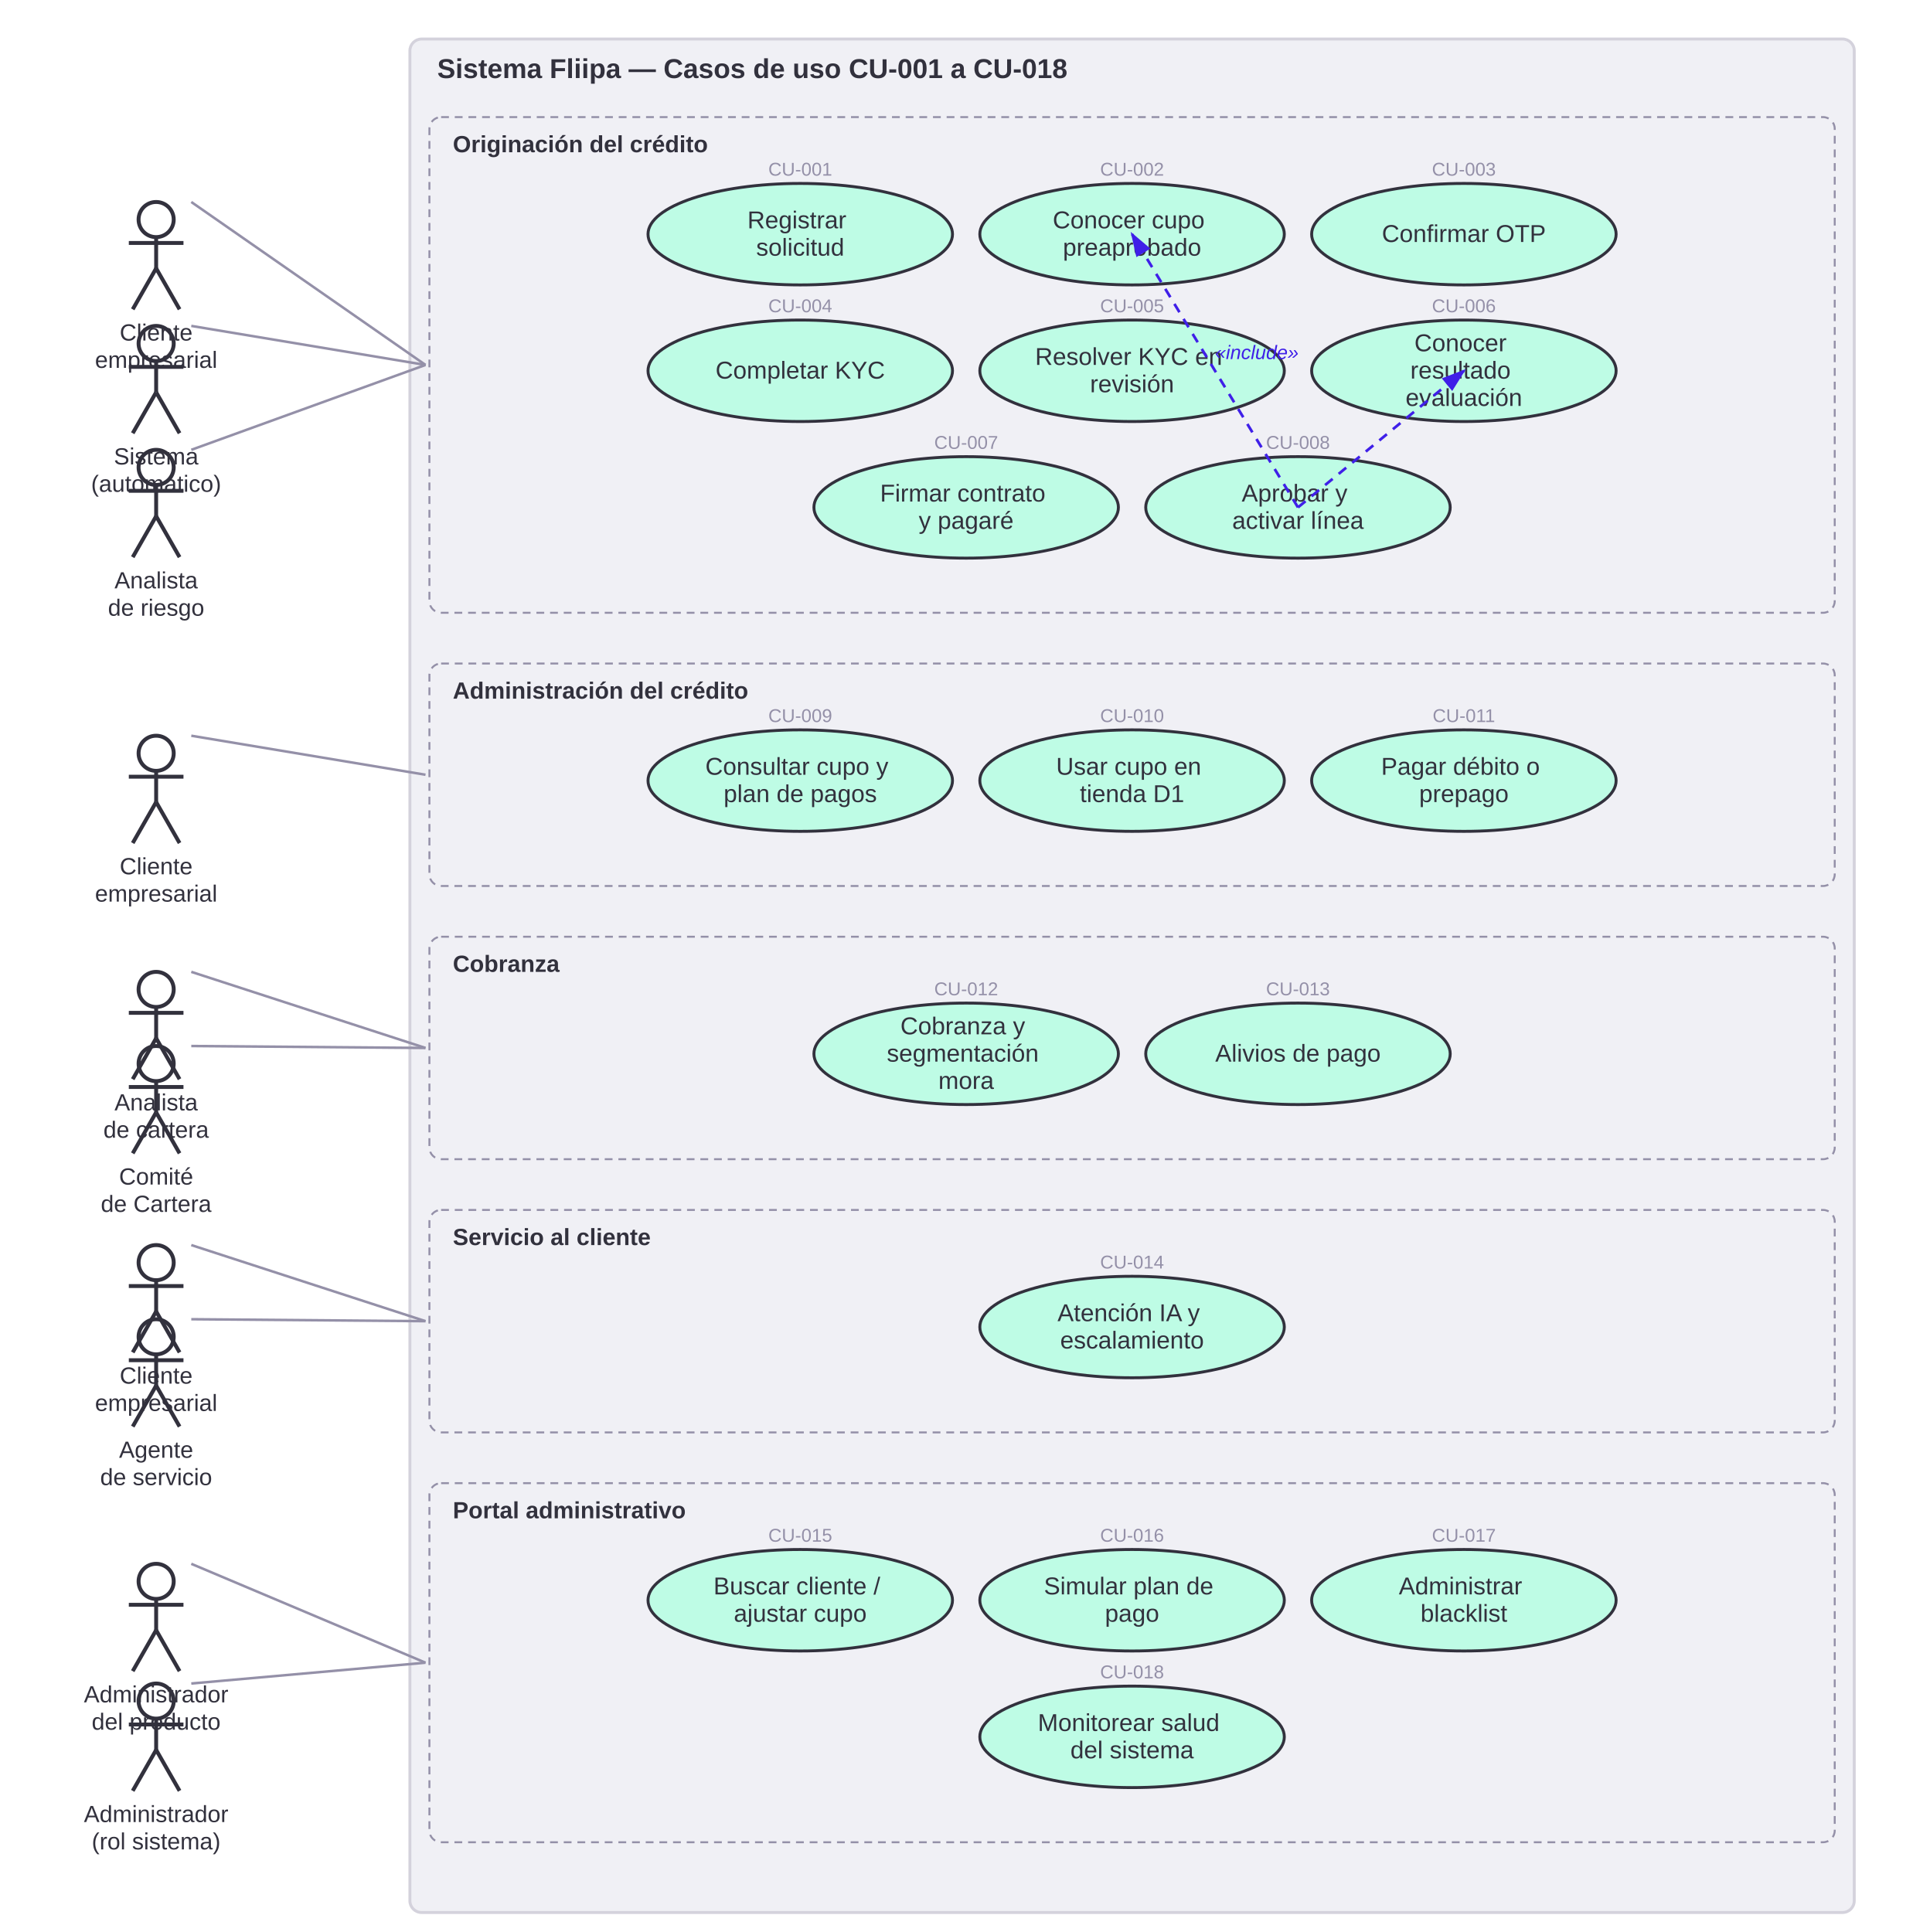
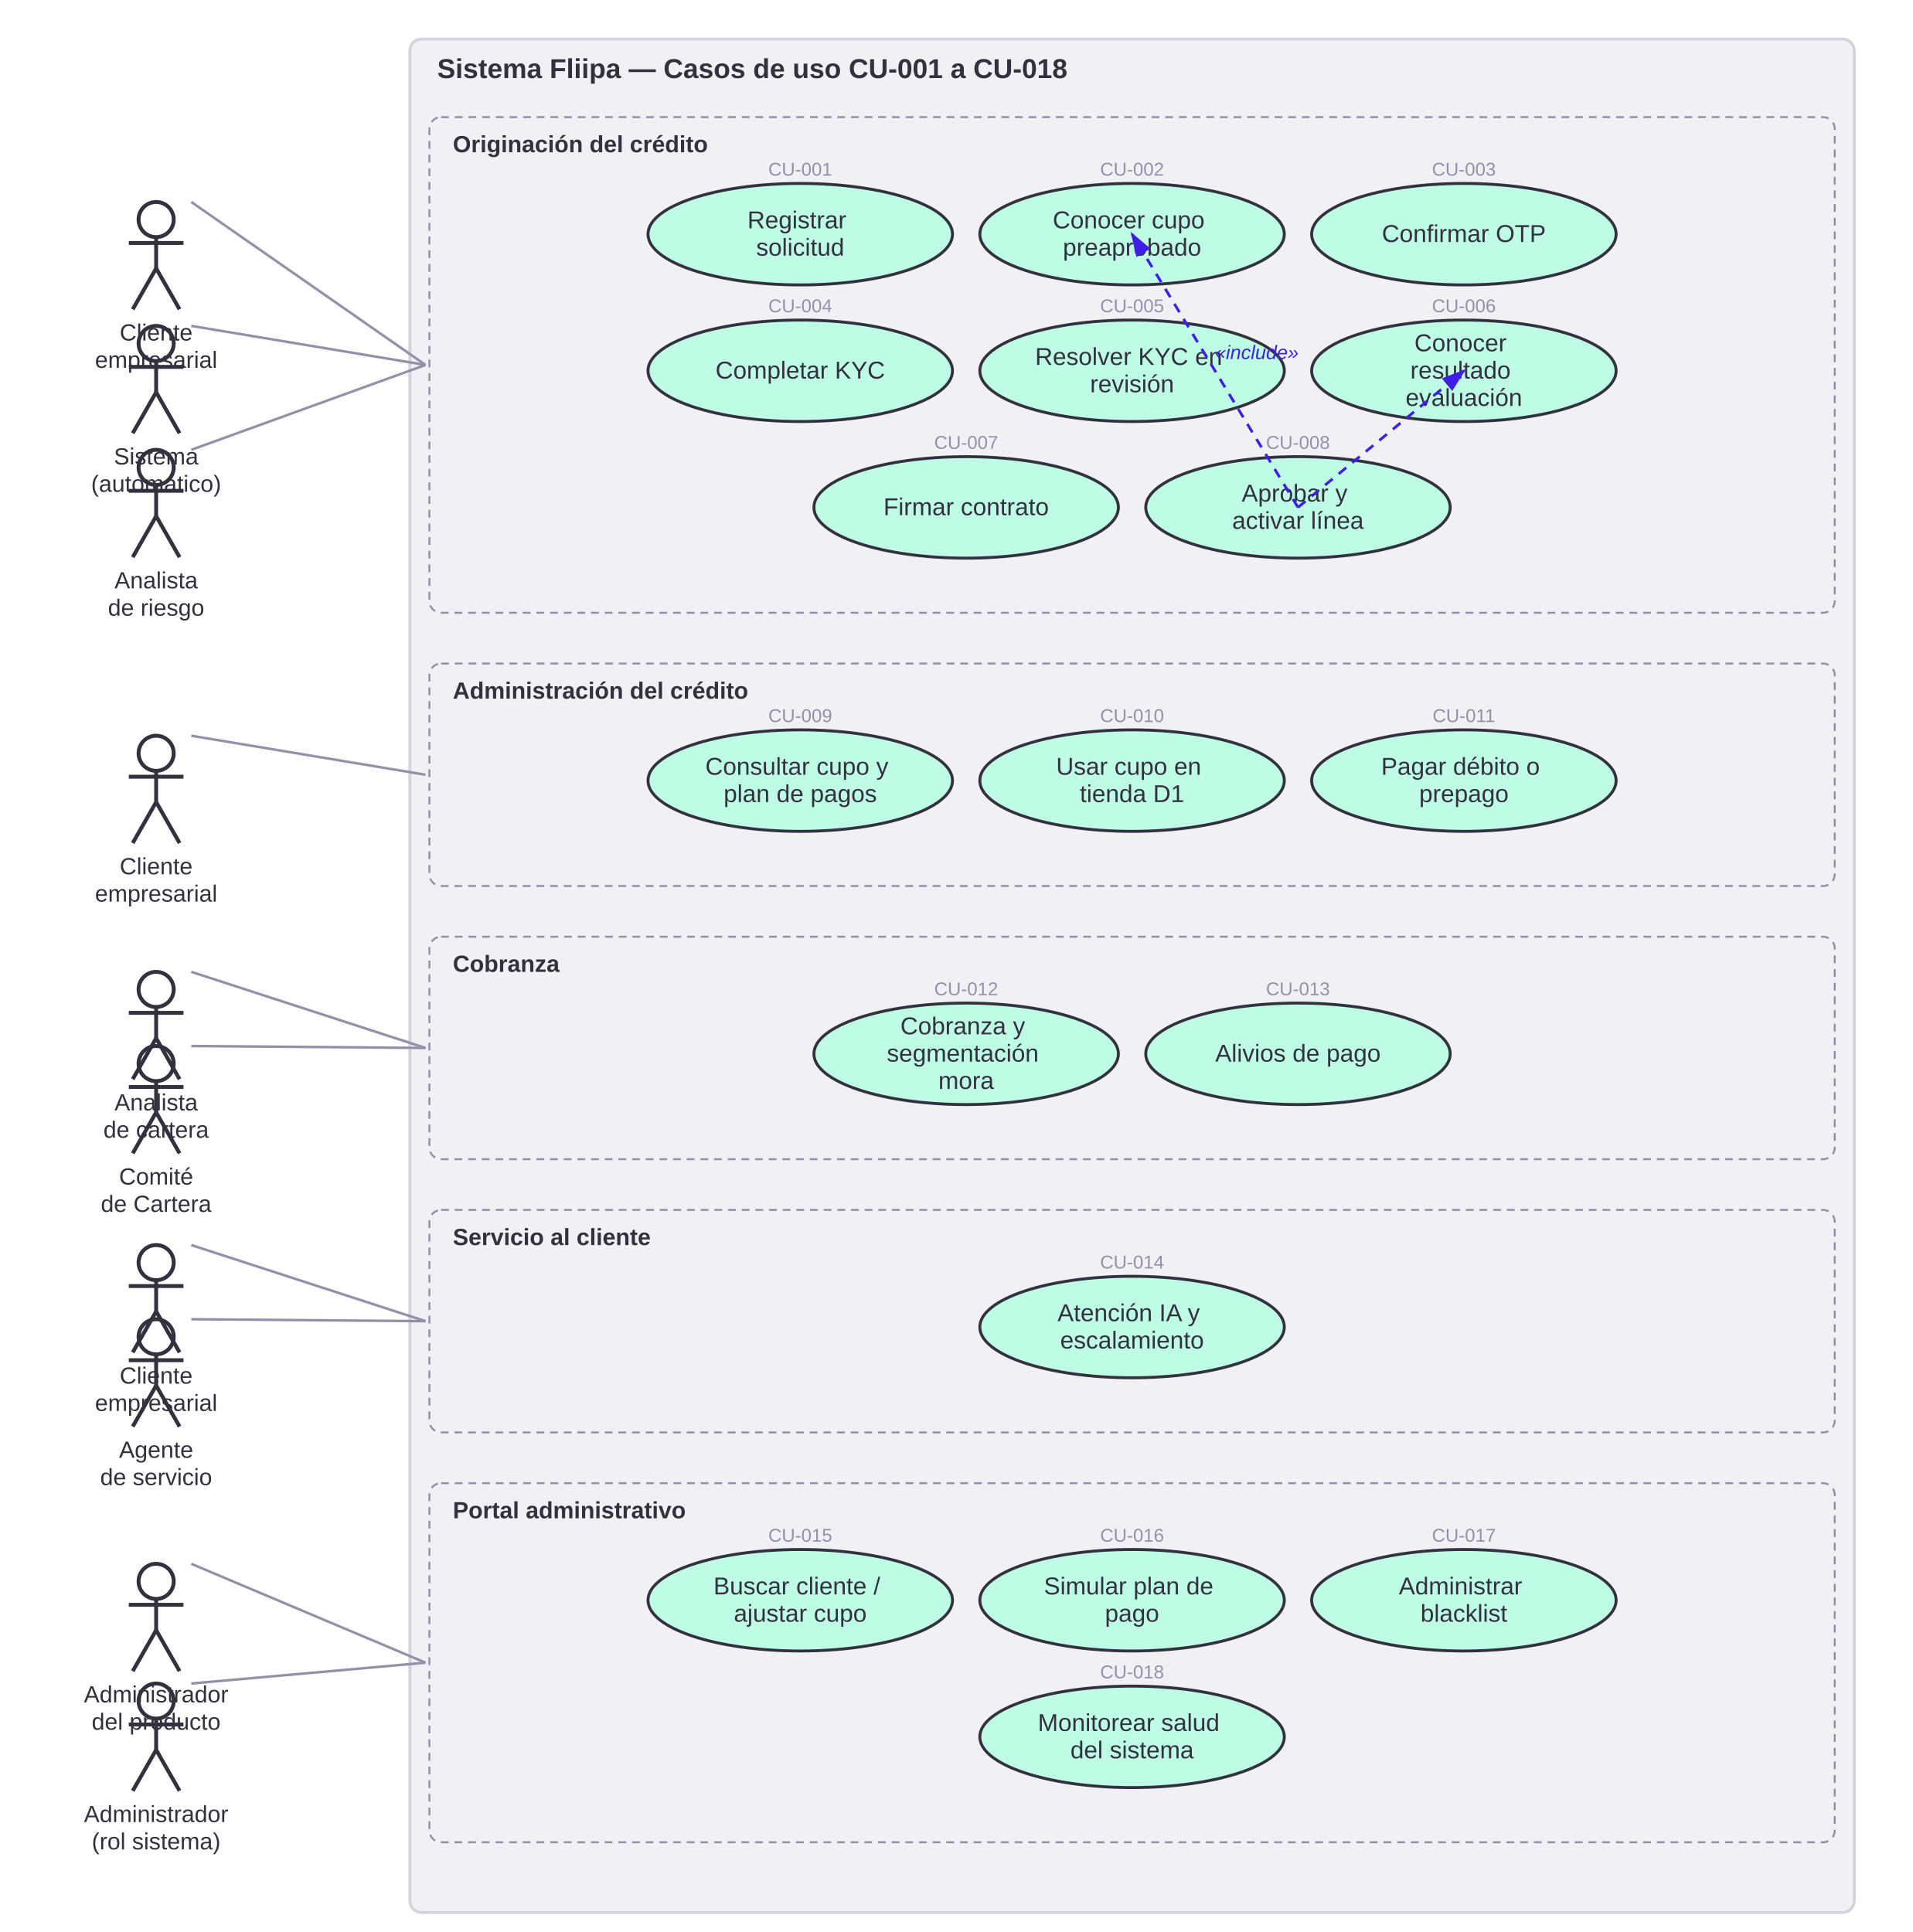
<svg xmlns="http://www.w3.org/2000/svg" viewBox="0 0 980 990" font-family="Karla, Arial, sans-serif">
  <defs>
    <marker id="arrow" markerWidth="10" markerHeight="10" refX="8" refY="3" orient="auto" markerUnits="strokeWidth">
      <path d="M0,0 L0,6 L9,3 z" fill="#3F1FE8" />
    </marker>
  </defs>
  <rect x="210" y="20" width="740" height="960" fill="#F0F0F5" stroke="#D4D2DC" stroke-width="1.5" rx="6" />
  <text x="224" y="40" font-size="14" font-weight="bold" fill="#32313D">Sistema Fliipa — Casos de uso CU-001 a CU-018</text>
  <rect x="220" y="60" width="720" height="254" fill="none" stroke="#9490A8" stroke-width="1" stroke-dasharray="4,3" rx="6" />
  <text x="232" y="78" font-size="12" font-weight="bold" fill="#32313D">Originación del crédito</text>
  <ellipse cx="410.0" cy="120" rx="78" ry="26" fill="#BEFCE5" stroke="#32313D" stroke-width="1.5" />
  <text text-anchor="middle" font-family="Karla, Arial, sans-serif" font-size="12.5" fill="#32313D">
    <tspan x="410.0" y="117.0">Registrar</tspan>
    <tspan x="410.0" y="131.0">solicitud</tspan>
  </text>
  <text x="410.0" y="90" text-anchor="middle" font-size="9.5" fill="#9490A8">CU-001</text>
  <ellipse cx="580.0" cy="120" rx="78" ry="26" fill="#BEFCE5" stroke="#32313D" stroke-width="1.5" />
  <text text-anchor="middle" font-family="Karla, Arial, sans-serif" font-size="12.5" fill="#32313D">
    <tspan x="580.0" y="117.0">Conocer cupo</tspan>
    <tspan x="580.0" y="131.0">preaprobado</tspan>
  </text>
  <text x="580.0" y="90" text-anchor="middle" font-size="9.5" fill="#9490A8">CU-002</text>
  <ellipse cx="750.0" cy="120" rx="78" ry="26" fill="#BEFCE5" stroke="#32313D" stroke-width="1.5" />
  <text text-anchor="middle" font-family="Karla, Arial, sans-serif" font-size="12.5" fill="#32313D">
    <tspan x="750.0" y="124.0">Confirmar OTP</tspan>
  </text>
  <text x="750.0" y="90" text-anchor="middle" font-size="9.5" fill="#9490A8">CU-003</text>
  <ellipse cx="410.0" cy="190" rx="78" ry="26" fill="#BEFCE5" stroke="#32313D" stroke-width="1.5" />
  <text text-anchor="middle" font-family="Karla, Arial, sans-serif" font-size="12.5" fill="#32313D">
    <tspan x="410.0" y="194.0">Completar KYC</tspan>
  </text>
  <text x="410.0" y="160" text-anchor="middle" font-size="9.5" fill="#9490A8">CU-004</text>
  <ellipse cx="580.0" cy="190" rx="78" ry="26" fill="#BEFCE5" stroke="#32313D" stroke-width="1.5" />
  <text text-anchor="middle" font-family="Karla, Arial, sans-serif" font-size="12.5" fill="#32313D">
    <tspan x="580.0" y="187.0">Resolver KYC en</tspan>
    <tspan x="580.0" y="201.0">revisión</tspan>
  </text>
  <text x="580.0" y="160" text-anchor="middle" font-size="9.5" fill="#9490A8">CU-005</text>
  <ellipse cx="750.0" cy="190" rx="78" ry="26" fill="#BEFCE5" stroke="#32313D" stroke-width="1.5" />
  <text text-anchor="middle" font-family="Karla, Arial, sans-serif" font-size="12.5" fill="#32313D">
    <tspan x="750.0" y="180.0">Conocer</tspan>
    <tspan x="750.0" y="194.0">resultado</tspan>
    <tspan x="750.0" y="208.0">evaluación</tspan>
  </text>
  <text x="750.0" y="160" text-anchor="middle" font-size="9.5" fill="#9490A8">CU-006</text>
  <ellipse cx="495.0" cy="260" rx="78" ry="26" fill="#BEFCE5" stroke="#32313D" stroke-width="1.5" />
  <text text-anchor="middle" font-family="Karla, Arial, sans-serif" font-size="12.5" fill="#32313D">
-     <tspan x="495.0" y="257.0">Firmar contrato</tspan>
-     <tspan x="495.0" y="271.0">y pagaré</tspan>
+     <tspan x="495.0" y="264.0">Firmar contrato</tspan>
  </text>
  <text x="495.0" y="230" text-anchor="middle" font-size="9.5" fill="#9490A8">CU-007</text>
  <ellipse cx="665.0" cy="260" rx="78" ry="26" fill="#BEFCE5" stroke="#32313D" stroke-width="1.5" />
  <text text-anchor="middle" font-family="Karla, Arial, sans-serif" font-size="12.5" fill="#32313D">
    <tspan x="665.0" y="257.0">Aprobar y</tspan>
    <tspan x="665.0" y="271.0">activar línea</tspan>
  </text>
  <text x="665.0" y="230" text-anchor="middle" font-size="9.5" fill="#9490A8">CU-008</text>
  <rect x="220" y="340" width="720" height="114" fill="none" stroke="#9490A8" stroke-width="1" stroke-dasharray="4,3" rx="6" />
  <text x="232" y="358" font-size="12" font-weight="bold" fill="#32313D">Administración del crédito</text>
  <ellipse cx="410.0" cy="400" rx="78" ry="26" fill="#BEFCE5" stroke="#32313D" stroke-width="1.5" />
  <text text-anchor="middle" font-family="Karla, Arial, sans-serif" font-size="12.5" fill="#32313D">
    <tspan x="410.0" y="397.0">Consultar cupo y</tspan>
    <tspan x="410.0" y="411.0">plan de pagos</tspan>
  </text>
  <text x="410.0" y="370" text-anchor="middle" font-size="9.5" fill="#9490A8">CU-009</text>
  <ellipse cx="580.0" cy="400" rx="78" ry="26" fill="#BEFCE5" stroke="#32313D" stroke-width="1.5" />
  <text text-anchor="middle" font-family="Karla, Arial, sans-serif" font-size="12.5" fill="#32313D">
    <tspan x="580.0" y="397.0">Usar cupo en</tspan>
    <tspan x="580.0" y="411.0">tienda D1</tspan>
  </text>
  <text x="580.0" y="370" text-anchor="middle" font-size="9.5" fill="#9490A8">CU-010</text>
  <ellipse cx="750.0" cy="400" rx="78" ry="26" fill="#BEFCE5" stroke="#32313D" stroke-width="1.5" />
  <text text-anchor="middle" font-family="Karla, Arial, sans-serif" font-size="12.5" fill="#32313D">
    <tspan x="750.0" y="397.0">Pagar débito o</tspan>
    <tspan x="750.0" y="411.0">prepago</tspan>
  </text>
  <text x="750.0" y="370" text-anchor="middle" font-size="9.5" fill="#9490A8">CU-011</text>
  <rect x="220" y="480" width="720" height="114" fill="none" stroke="#9490A8" stroke-width="1" stroke-dasharray="4,3" rx="6" />
  <text x="232" y="498" font-size="12" font-weight="bold" fill="#32313D">Cobranza</text>
  <ellipse cx="495.0" cy="540" rx="78" ry="26" fill="#BEFCE5" stroke="#32313D" stroke-width="1.5" />
  <text text-anchor="middle" font-family="Karla, Arial, sans-serif" font-size="12.5" fill="#32313D">
    <tspan x="495.0" y="530.0">Cobranza y</tspan>
    <tspan x="495.0" y="544.0">segmentación</tspan>
    <tspan x="495.0" y="558.0">mora</tspan>
  </text>
  <text x="495.0" y="510" text-anchor="middle" font-size="9.5" fill="#9490A8">CU-012</text>
  <ellipse cx="665.0" cy="540" rx="78" ry="26" fill="#BEFCE5" stroke="#32313D" stroke-width="1.5" />
  <text text-anchor="middle" font-family="Karla, Arial, sans-serif" font-size="12.5" fill="#32313D">
    <tspan x="665.0" y="544.0">Alivios de pago</tspan>
  </text>
  <text x="665.0" y="510" text-anchor="middle" font-size="9.5" fill="#9490A8">CU-013</text>
  <rect x="220" y="620" width="720" height="114" fill="none" stroke="#9490A8" stroke-width="1" stroke-dasharray="4,3" rx="6" />
  <text x="232" y="638" font-size="12" font-weight="bold" fill="#32313D">Servicio al cliente</text>
  <ellipse cx="580.0" cy="680" rx="78" ry="26" fill="#BEFCE5" stroke="#32313D" stroke-width="1.5" />
  <text text-anchor="middle" font-family="Karla, Arial, sans-serif" font-size="12.5" fill="#32313D">
    <tspan x="580.0" y="677.0">Atención IA y</tspan>
    <tspan x="580.0" y="691.0">escalamiento</tspan>
  </text>
  <text x="580.0" y="650" text-anchor="middle" font-size="9.5" fill="#9490A8">CU-014</text>
  <rect x="220" y="760" width="720" height="184" fill="none" stroke="#9490A8" stroke-width="1" stroke-dasharray="4,3" rx="6" />
  <text x="232" y="778" font-size="12" font-weight="bold" fill="#32313D">Portal administrativo</text>
  <ellipse cx="410.0" cy="820" rx="78" ry="26" fill="#BEFCE5" stroke="#32313D" stroke-width="1.5" />
  <text text-anchor="middle" font-family="Karla, Arial, sans-serif" font-size="12.5" fill="#32313D">
    <tspan x="410.0" y="817.0">Buscar cliente /</tspan>
    <tspan x="410.0" y="831.0">ajustar cupo</tspan>
  </text>
  <text x="410.0" y="790" text-anchor="middle" font-size="9.5" fill="#9490A8">CU-015</text>
  <ellipse cx="580.0" cy="820" rx="78" ry="26" fill="#BEFCE5" stroke="#32313D" stroke-width="1.5" />
  <text text-anchor="middle" font-family="Karla, Arial, sans-serif" font-size="12.5" fill="#32313D">
    <tspan x="580.0" y="817.0">Simular plan de</tspan>
    <tspan x="580.0" y="831.0">pago</tspan>
  </text>
  <text x="580.0" y="790" text-anchor="middle" font-size="9.5" fill="#9490A8">CU-016</text>
  <ellipse cx="750.0" cy="820" rx="78" ry="26" fill="#BEFCE5" stroke="#32313D" stroke-width="1.5" />
  <text text-anchor="middle" font-family="Karla, Arial, sans-serif" font-size="12.5" fill="#32313D">
    <tspan x="750.0" y="817.0">Administrar</tspan>
    <tspan x="750.0" y="831.0">blacklist</tspan>
  </text>
  <text x="750.0" y="790" text-anchor="middle" font-size="9.5" fill="#9490A8">CU-017</text>
  <ellipse cx="580.0" cy="890" rx="78" ry="26" fill="#BEFCE5" stroke="#32313D" stroke-width="1.5" />
  <text text-anchor="middle" font-family="Karla, Arial, sans-serif" font-size="12.5" fill="#32313D">
    <tspan x="580.0" y="887.0">Monitorear salud</tspan>
    <tspan x="580.0" y="901.0">del sistema</tspan>
  </text>
  <text x="580.0" y="860" text-anchor="middle" font-size="9.5" fill="#9490A8">CU-018</text>
  <circle cx="80" cy="112.5" r="9.0" fill="none" stroke="#32313D" stroke-width="2" />
  <line x1="80" y1="121.5" x2="80" y2="137.5" stroke="#32313D" stroke-width="2" />
  <line x1="66" y1="124.5" x2="94" y2="124.5" stroke="#32313D" stroke-width="2" />
  <line x1="80" y1="137.5" x2="68" y2="158.5" stroke="#32313D" stroke-width="2" />
  <line x1="80" y1="137.5" x2="92" y2="158.5" stroke="#32313D" stroke-width="2" />
  <text x="80" y="174.5" text-anchor="middle" font-family="Karla, Arial, sans-serif" font-size="12" fill="#32313D">Cliente</text>
  <text x="80" y="188.5" text-anchor="middle" font-family="Karla, Arial, sans-serif" font-size="12" fill="#32313D">empresarial</text>
  <line x1="98" y1="103.5" x2="218" y2="187.0" stroke="#9490A8" stroke-width="1.3" />
  <circle cx="80" cy="176.0" r="9.0" fill="none" stroke="#32313D" stroke-width="2" />
  <line x1="80" y1="185.0" x2="80" y2="201.0" stroke="#32313D" stroke-width="2" />
  <line x1="66" y1="188.0" x2="94" y2="188.0" stroke="#32313D" stroke-width="2" />
  <line x1="80" y1="201.0" x2="68" y2="222.0" stroke="#32313D" stroke-width="2" />
  <line x1="80" y1="201.0" x2="92" y2="222.0" stroke="#32313D" stroke-width="2" />
  <text x="80" y="238.0" text-anchor="middle" font-family="Karla, Arial, sans-serif" font-size="12" fill="#32313D">Sistema</text>
  <text x="80" y="252.0" text-anchor="middle" font-family="Karla, Arial, sans-serif" font-size="12" fill="#32313D">(automático)</text>
  <line x1="98" y1="167.0" x2="218" y2="187.0" stroke="#9490A8" stroke-width="1.3" />
  <circle cx="80" cy="239.5" r="9.0" fill="none" stroke="#32313D" stroke-width="2" />
  <line x1="80" y1="248.5" x2="80" y2="264.5" stroke="#32313D" stroke-width="2" />
  <line x1="66" y1="251.5" x2="94" y2="251.5" stroke="#32313D" stroke-width="2" />
  <line x1="80" y1="264.5" x2="68" y2="285.5" stroke="#32313D" stroke-width="2" />
  <line x1="80" y1="264.5" x2="92" y2="285.5" stroke="#32313D" stroke-width="2" />
  <text x="80" y="301.5" text-anchor="middle" font-family="Karla, Arial, sans-serif" font-size="12" fill="#32313D">Analista</text>
  <text x="80" y="315.5" text-anchor="middle" font-family="Karla, Arial, sans-serif" font-size="12" fill="#32313D">de riesgo</text>
  <line x1="98" y1="230.5" x2="218" y2="187.0" stroke="#9490A8" stroke-width="1.3" />
  <circle cx="80" cy="386.0" r="9.0" fill="none" stroke="#32313D" stroke-width="2" />
  <line x1="80" y1="395.0" x2="80" y2="411.0" stroke="#32313D" stroke-width="2" />
  <line x1="66" y1="398.0" x2="94" y2="398.0" stroke="#32313D" stroke-width="2" />
  <line x1="80" y1="411.0" x2="68" y2="432.0" stroke="#32313D" stroke-width="2" />
  <line x1="80" y1="411.0" x2="92" y2="432.0" stroke="#32313D" stroke-width="2" />
  <text x="80" y="448.0" text-anchor="middle" font-family="Karla, Arial, sans-serif" font-size="12" fill="#32313D">Cliente</text>
  <text x="80" y="462.0" text-anchor="middle" font-family="Karla, Arial, sans-serif" font-size="12" fill="#32313D">empresarial</text>
  <line x1="98" y1="377.0" x2="218" y2="397.0" stroke="#9490A8" stroke-width="1.3" />
  <circle cx="80" cy="507.0" r="9.0" fill="none" stroke="#32313D" stroke-width="2" />
  <line x1="80" y1="516.0" x2="80" y2="532.0" stroke="#32313D" stroke-width="2" />
  <line x1="66" y1="519.0" x2="94" y2="519.0" stroke="#32313D" stroke-width="2" />
  <line x1="80" y1="532.0" x2="68" y2="553.0" stroke="#32313D" stroke-width="2" />
  <line x1="80" y1="532.0" x2="92" y2="553.0" stroke="#32313D" stroke-width="2" />
  <text x="80" y="569.0" text-anchor="middle" font-family="Karla, Arial, sans-serif" font-size="12" fill="#32313D">Analista</text>
  <text x="80" y="583.0" text-anchor="middle" font-family="Karla, Arial, sans-serif" font-size="12" fill="#32313D">de cartera</text>
  <line x1="98" y1="498.0" x2="218" y2="537.0" stroke="#9490A8" stroke-width="1.3" />
  <circle cx="80" cy="545.0" r="9.0" fill="none" stroke="#32313D" stroke-width="2" />
  <line x1="80" y1="554.0" x2="80" y2="570.0" stroke="#32313D" stroke-width="2" />
  <line x1="66" y1="557.0" x2="94" y2="557.0" stroke="#32313D" stroke-width="2" />
  <line x1="80" y1="570.0" x2="68" y2="591.0" stroke="#32313D" stroke-width="2" />
  <line x1="80" y1="570.0" x2="92" y2="591.0" stroke="#32313D" stroke-width="2" />
  <text x="80" y="607.0" text-anchor="middle" font-family="Karla, Arial, sans-serif" font-size="12" fill="#32313D">Comité</text>
  <text x="80" y="621.0" text-anchor="middle" font-family="Karla, Arial, sans-serif" font-size="12" fill="#32313D">de Cartera</text>
  <line x1="98" y1="536.0" x2="218" y2="537.0" stroke="#9490A8" stroke-width="1.3" />
  <circle cx="80" cy="647.0" r="9.0" fill="none" stroke="#32313D" stroke-width="2" />
  <line x1="80" y1="656.0" x2="80" y2="672.0" stroke="#32313D" stroke-width="2" />
  <line x1="66" y1="659.0" x2="94" y2="659.0" stroke="#32313D" stroke-width="2" />
  <line x1="80" y1="672.0" x2="68" y2="693.0" stroke="#32313D" stroke-width="2" />
  <line x1="80" y1="672.0" x2="92" y2="693.0" stroke="#32313D" stroke-width="2" />
  <text x="80" y="709.0" text-anchor="middle" font-family="Karla, Arial, sans-serif" font-size="12" fill="#32313D">Cliente</text>
  <text x="80" y="723.0" text-anchor="middle" font-family="Karla, Arial, sans-serif" font-size="12" fill="#32313D">empresarial</text>
  <line x1="98" y1="638.0" x2="218" y2="677.0" stroke="#9490A8" stroke-width="1.3" />
  <circle cx="80" cy="685.0" r="9.0" fill="none" stroke="#32313D" stroke-width="2" />
  <line x1="80" y1="694.0" x2="80" y2="710.0" stroke="#32313D" stroke-width="2" />
  <line x1="66" y1="697.0" x2="94" y2="697.0" stroke="#32313D" stroke-width="2" />
  <line x1="80" y1="710.0" x2="68" y2="731.0" stroke="#32313D" stroke-width="2" />
  <line x1="80" y1="710.0" x2="92" y2="731.0" stroke="#32313D" stroke-width="2" />
  <text x="80" y="747.0" text-anchor="middle" font-family="Karla, Arial, sans-serif" font-size="12" fill="#32313D">Agente</text>
  <text x="80" y="761.0" text-anchor="middle" font-family="Karla, Arial, sans-serif" font-size="12" fill="#32313D">de servicio</text>
  <line x1="98" y1="676.0" x2="218" y2="677.0" stroke="#9490A8" stroke-width="1.3" />
  <circle cx="80" cy="810.333" r="9.0" fill="none" stroke="#32313D" stroke-width="2" />
  <line x1="80" y1="819.333" x2="80" y2="835.333" stroke="#32313D" stroke-width="2" />
  <line x1="66" y1="822.333" x2="94" y2="822.333" stroke="#32313D" stroke-width="2" />
  <line x1="80" y1="835.333" x2="68" y2="856.333" stroke="#32313D" stroke-width="2" />
  <line x1="80" y1="835.333" x2="92" y2="856.333" stroke="#32313D" stroke-width="2" />
  <text x="80" y="872.333" text-anchor="middle" font-family="Karla, Arial, sans-serif" font-size="12" fill="#32313D">Administrador</text>
  <text x="80" y="886.333" text-anchor="middle" font-family="Karla, Arial, sans-serif" font-size="12" fill="#32313D">del producto</text>
  <line x1="98" y1="801.333" x2="218" y2="852.0" stroke="#9490A8" stroke-width="1.3" />
  <circle cx="80" cy="871.667" r="9.0" fill="none" stroke="#32313D" stroke-width="2" />
  <line x1="80" y1="880.667" x2="80" y2="896.667" stroke="#32313D" stroke-width="2" />
  <line x1="66" y1="883.667" x2="94" y2="883.667" stroke="#32313D" stroke-width="2" />
  <line x1="80" y1="896.667" x2="68" y2="917.667" stroke="#32313D" stroke-width="2" />
  <line x1="80" y1="896.667" x2="92" y2="917.667" stroke="#32313D" stroke-width="2" />
  <text x="80" y="933.667" text-anchor="middle" font-family="Karla, Arial, sans-serif" font-size="12" fill="#32313D">Administrador</text>
  <text x="80" y="947.667" text-anchor="middle" font-family="Karla, Arial, sans-serif" font-size="12" fill="#32313D">(rol sistema)</text>
  <line x1="98" y1="862.667" x2="218" y2="852.0" stroke="#9490A8" stroke-width="1.3" />
  <line x1="665.0" y1="260" x2="580.0" y2="120" stroke="#3F1FE8" stroke-width="1.4" stroke-dasharray="5,4" marker-end="url(#arrow)" />
  <line x1="665.0" y1="260" x2="750.0" y2="190" stroke="#3F1FE8" stroke-width="1.4" stroke-dasharray="5,4" marker-end="url(#arrow)" />
  <text x="622.5" y="184.0" font-size="10" fill="#3F1FE8" font-style="italic">«include»</text>
</svg>
